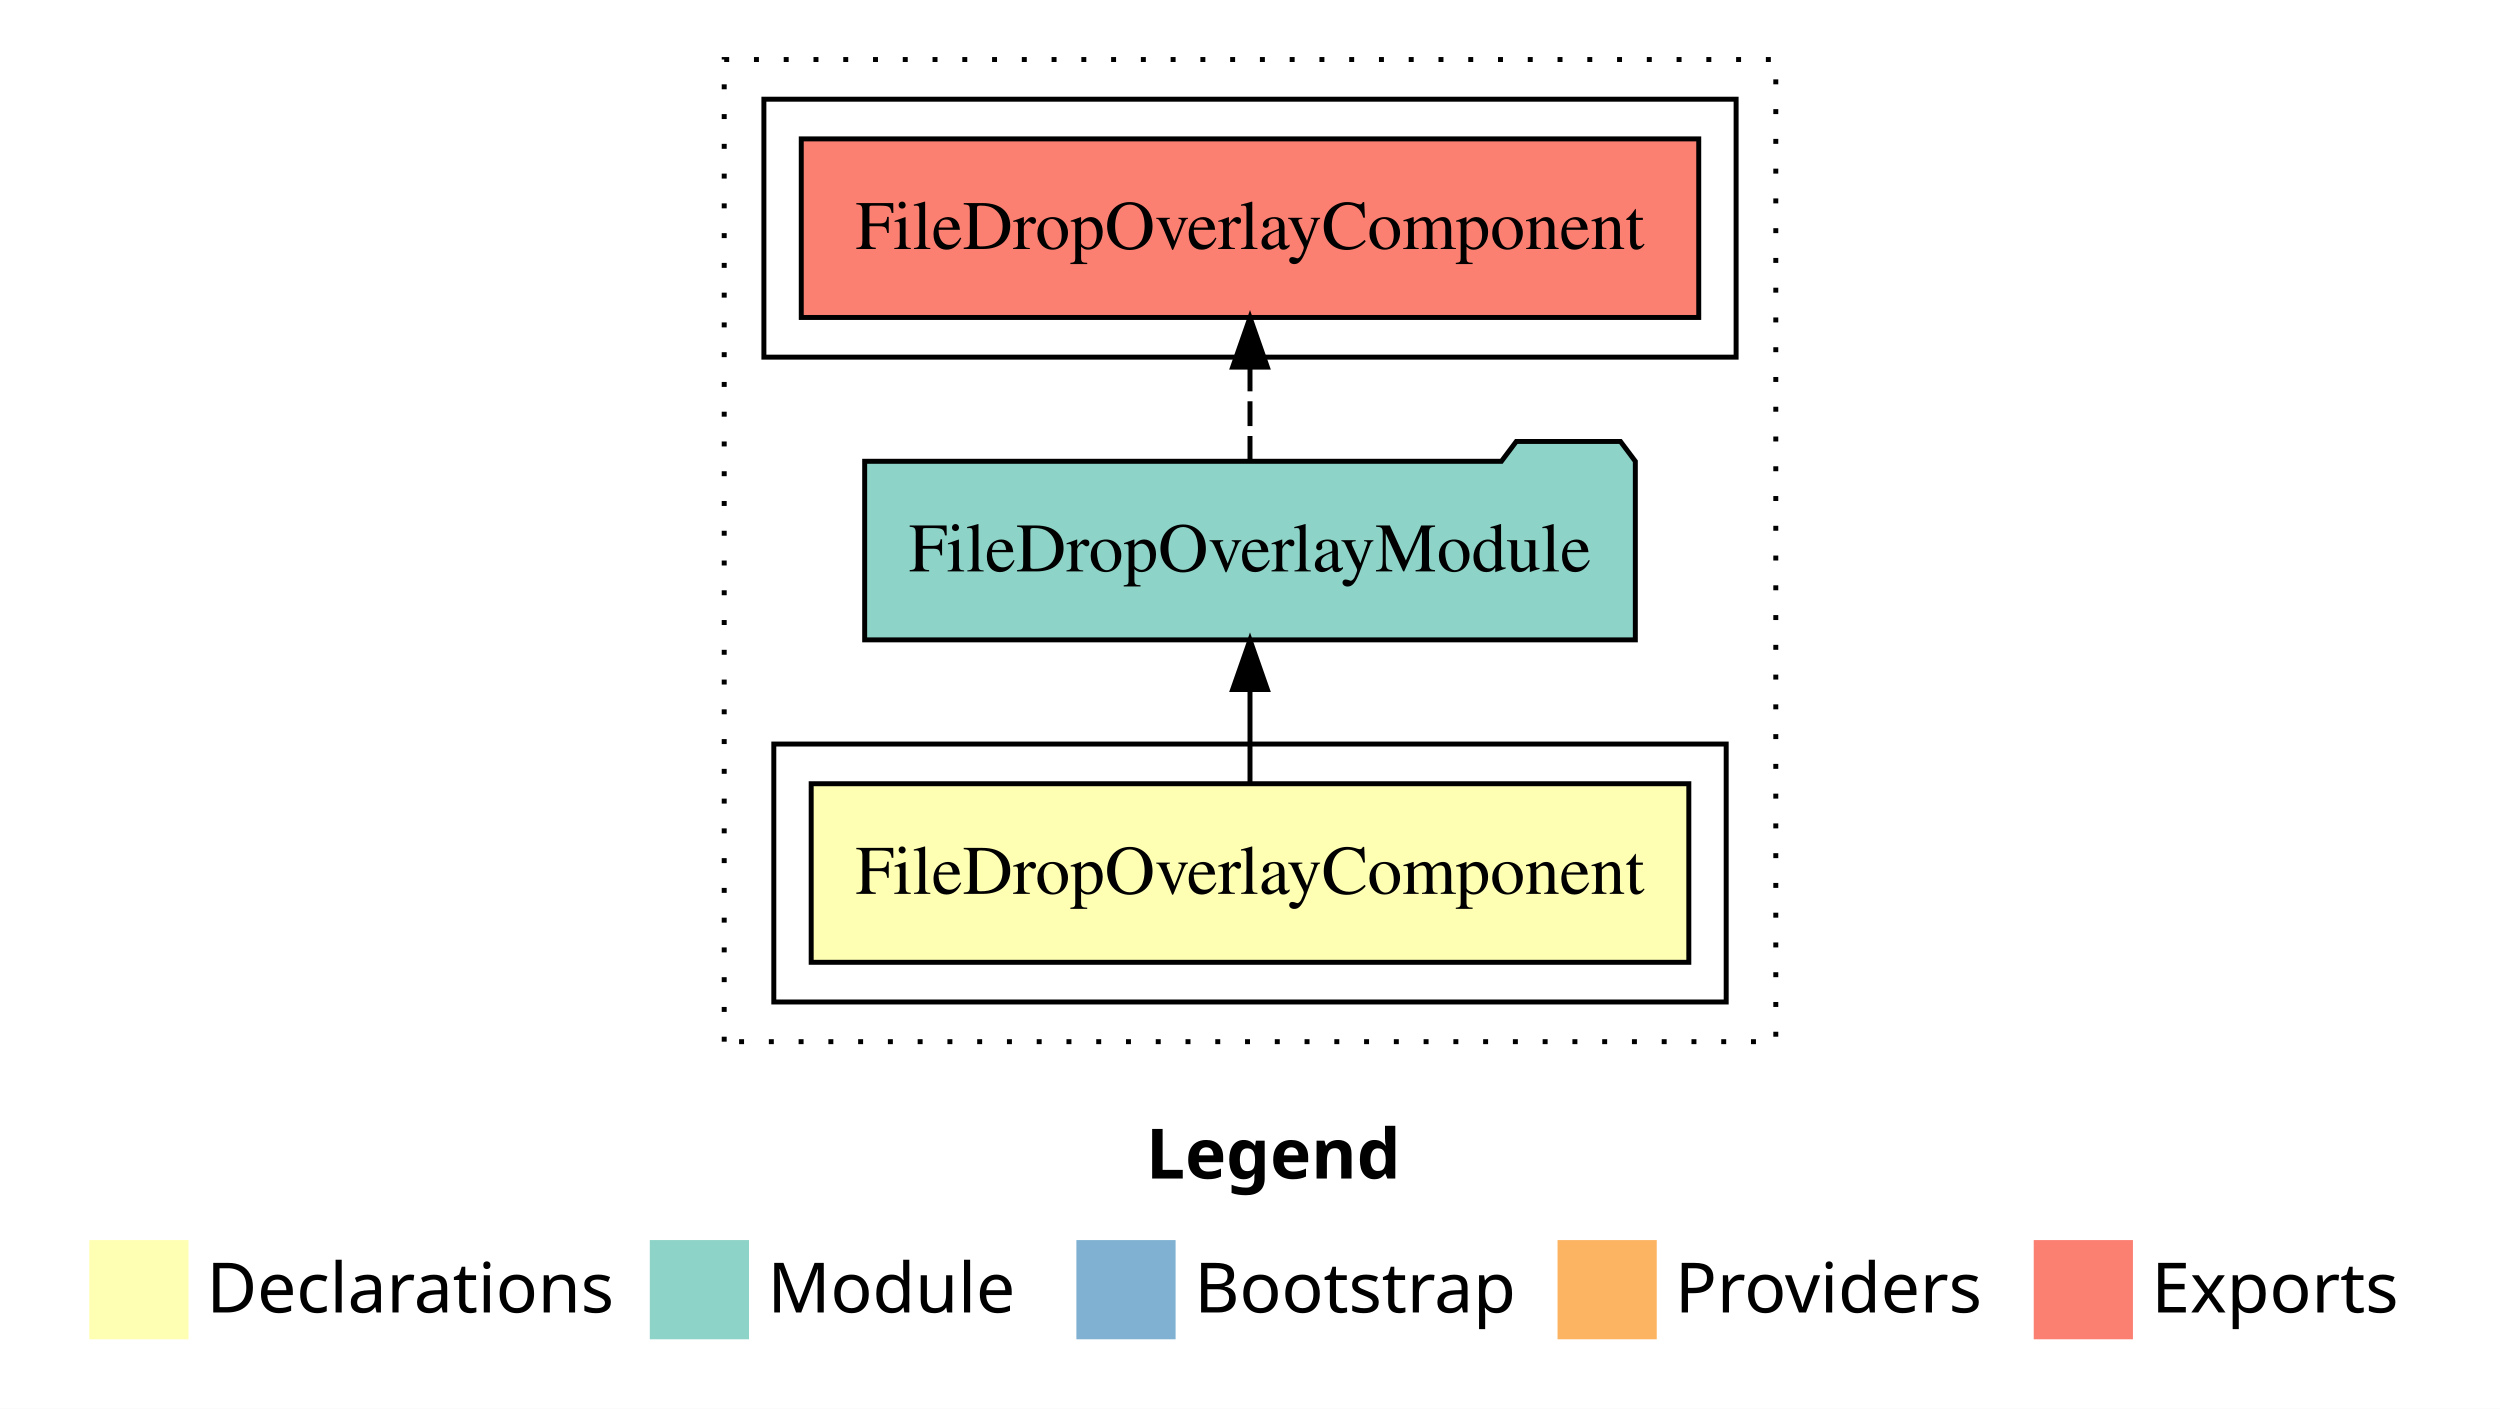
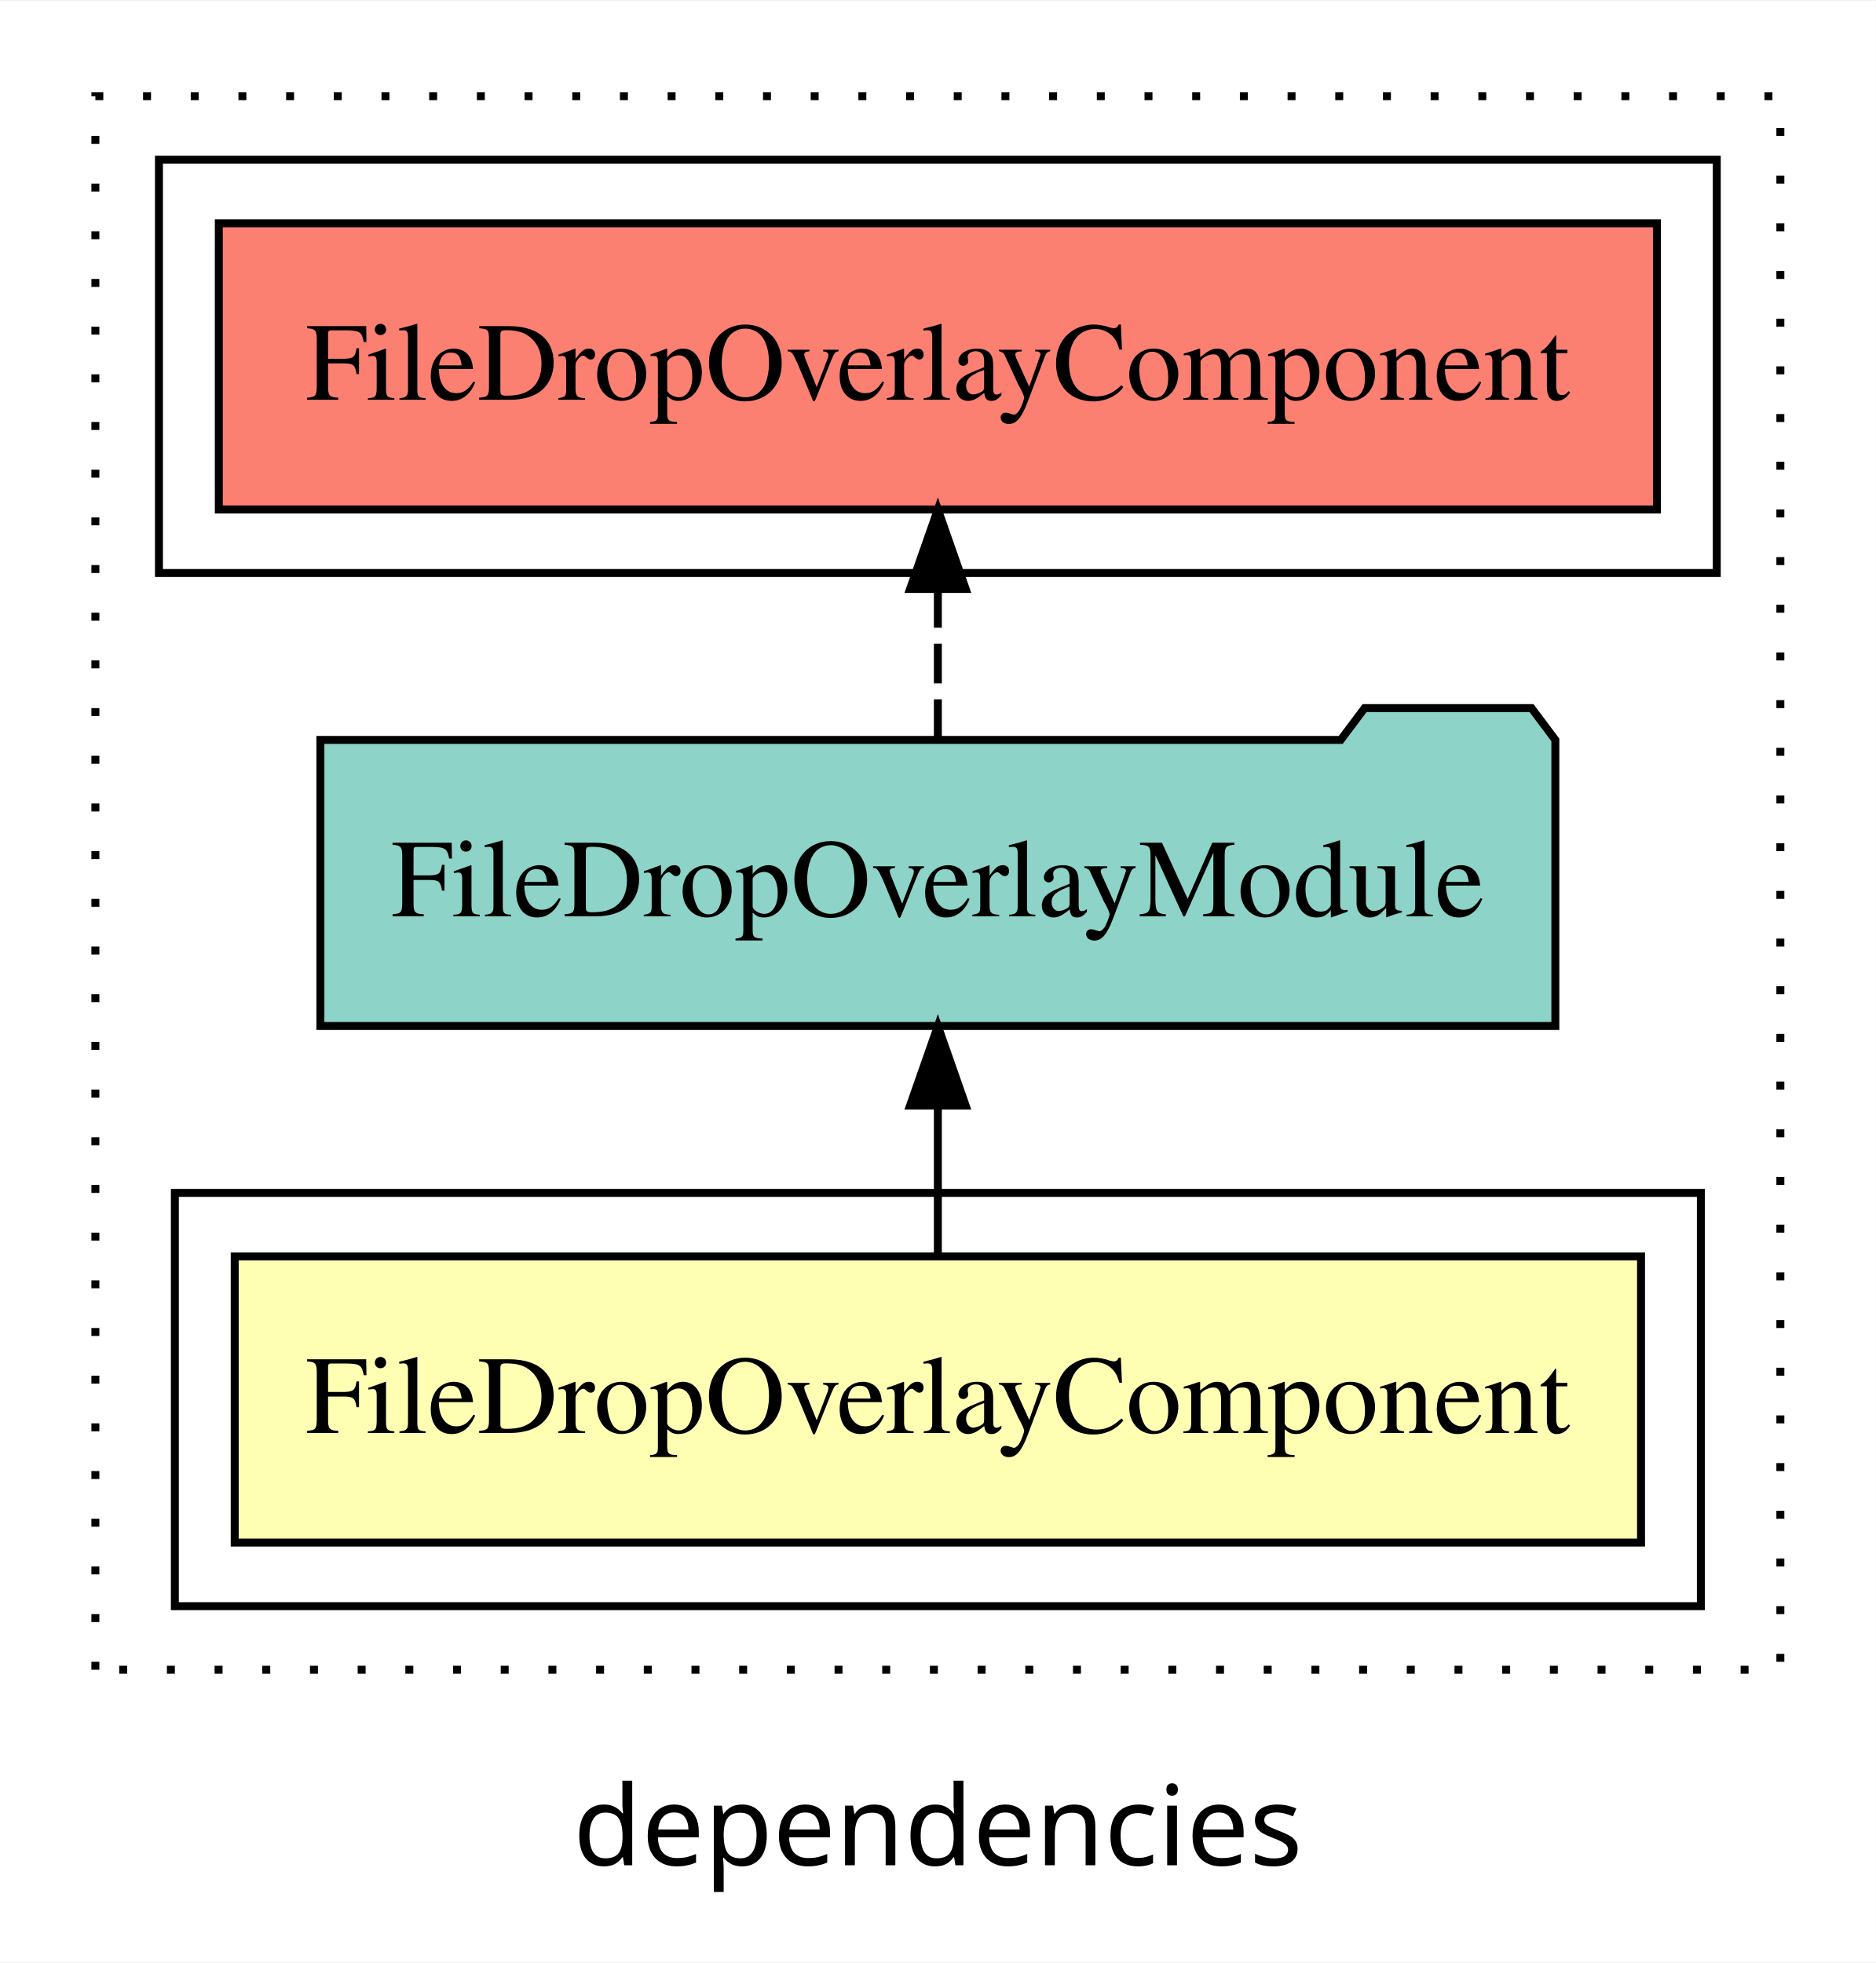
- <svg xmlns="http://www.w3.org/2000/svg" width="504pt" height="284pt" viewBox="0.00 0.00 504.00 284.00">
-   <g id="graph0" class="graph" transform="scale(1 1) rotate(0) translate(4 280)">
-     <polygon fill="#ffffff" stroke="transparent" points="-4,4 -4,-280 500,-280 500,4 -4,4" />
-     <text text-anchor="start" x="227.009" y="-42.4" font-family="sans-serif" font-weight="bold" font-size="14.00" fill="#000000">Legend</text>
-     <polygon fill="#ffffb3" stroke="transparent" points="14,-10 14,-30 34,-30 34,-10 14,-10" />
-     <text text-anchor="start" x="37.629" y="-15.4" font-family="sans-serif" font-size="14.00" fill="#000000">  Declarations</text>
-     <polygon fill="#8dd3c7" stroke="transparent" points="127,-10 127,-30 147,-30 147,-10 127,-10" />
-     <text text-anchor="start" x="150.725" y="-15.4" font-family="sans-serif" font-size="14.00" fill="#000000">  Module</text>
-     <polygon fill="#80b1d3" stroke="transparent" points="213,-10 213,-30 233,-30 233,-10 213,-10" />
-     <text text-anchor="start" x="236.781" y="-15.4" font-family="sans-serif" font-size="14.00" fill="#000000">  Bootstrap</text>
-     <polygon fill="#fdb462" stroke="transparent" points="310,-10 310,-30 330,-30 330,-10 310,-10" />
-     <text text-anchor="start" x="333.673" y="-15.4" font-family="sans-serif" font-size="14.00" fill="#000000">  Providers</text>
-     <polygon fill="#fb8072" stroke="transparent" points="406,-10 406,-30 426,-30 426,-10 406,-10" />
-     <text text-anchor="start" x="429.726" y="-15.4" font-family="sans-serif" font-size="14.00" fill="#000000">  Exports</text>
+ <svg xmlns="http://www.w3.org/2000/svg" width="236pt" height="247pt" viewBox="0.00 0.00 236.00 246.80">
+   <g id="graph0" class="graph" transform="scale(1 1) rotate(0) translate(4 242.8)">
+     <polygon fill="white" stroke="transparent" points="-4,4 -4,-242.8 232,-242.8 232,4 -4,4" />
+     <text text-anchor="middle" x="114" y="-8.2" font-family="sans-serif" font-size="14.00">dependencies</text>
    <g id="clust1" class="cluster">
-       <polygon fill="none" stroke="#000000" stroke-dasharray="1,5" points="142,-70 142,-268 354,-268 354,-70 142,-70" />
+       <polygon fill="none" stroke="black" stroke-dasharray="1,5" points="8,-32.8 8,-230.8 220,-230.8 220,-32.8 8,-32.8" />
    </g>
    <g id="clust2" class="cluster">
-       <polygon fill="none" stroke="#000000" points="152,-78 152,-130 344,-130 344,-78 152,-78" />
+       <polygon fill="none" stroke="black" points="18,-40.8 18,-92.8 210,-92.8 210,-40.8 18,-40.8" />
    </g>
    <g id="clust5" class="cluster">
-       <polygon fill="none" stroke="#000000" points="150,-208 150,-260 346,-260 346,-208 150,-208" />
+       <polygon fill="none" stroke="black" points="16,-170.8 16,-222.8 212,-222.8 212,-170.8 16,-170.8" />
    </g>
    <g id="node1" class="node">
-       <polygon fill="#ffffb3" stroke="#000000" points="336.465,-122 159.535,-122 159.535,-86 336.465,-86 336.465,-122" />
-       <text text-anchor="middle" x="248" y="-99.8" font-family="Times,serif" font-size="14.00" fill="#000000">FileDropOverlayComponent</text>
+       <polygon fill="#ffffb3" stroke="black" points="202.47,-84.8 25.53,-84.8 25.53,-48.8 202.47,-48.8 202.47,-84.8" />
+       <text text-anchor="middle" x="114" y="-62.6" font-family="Times,serif" font-size="14.00">FileDropOverlayComponent</text>
    </g>
    <g id="node2" class="node">
-       <polygon fill="#8dd3c7" stroke="#000000" points="325.683,-187 322.683,-191 301.683,-191 298.683,-187 170.317,-187 170.317,-151 325.683,-151 325.683,-187" />
-       <text text-anchor="middle" x="248" y="-164.8" font-family="Times,serif" font-size="14.00" fill="#000000">FileDropOverlayModule</text>
+       <polygon fill="#8dd3c7" stroke="black" points="191.69,-149.8 188.69,-153.8 167.69,-153.8 164.69,-149.8 36.31,-149.8 36.31,-113.8 191.69,-113.8 191.69,-149.8" />
+       <text text-anchor="middle" x="114" y="-127.6" font-family="Times,serif" font-size="14.00">FileDropOverlayModule</text>
    </g>
    <g id="edge1" class="edge">
-       <path fill="none" stroke="#000000" d="M248,-122.106C248,-122.106 248,-140.991 248,-140.991" />
-       <polygon fill="#000000" stroke="#000000" points="244.5,-140.991 248,-150.991 251.5,-140.991 244.5,-140.991" />
+       <path fill="none" stroke="black" d="M114,-84.91C114,-84.91 114,-103.79 114,-103.79" />
+       <polygon fill="black" stroke="black" points="110.5,-103.79 114,-113.79 117.5,-103.79 110.5,-103.79" />
    </g>
    <g id="node3" class="node">
-       <polygon fill="#fb8072" stroke="#000000" points="338.466,-252 157.534,-252 157.534,-216 338.466,-216 338.466,-252" />
-       <text text-anchor="middle" x="248" y="-229.8" font-family="Times,serif" font-size="14.00" fill="#000000">FileDropOverlayComponent </text>
+       <polygon fill="#fb8072" stroke="black" points="204.47,-214.8 23.53,-214.8 23.53,-178.8 204.47,-178.8 204.47,-214.8" />
+       <text text-anchor="middle" x="114" y="-192.6" font-family="Times,serif" font-size="14.00">FileDropOverlayComponent </text>
    </g>
    <g id="edge2" class="edge">
-       <path fill="none" stroke="#000000" stroke-dasharray="5,2" d="M248,-187.106C248,-187.106 248,-205.991 248,-205.991" />
-       <polygon fill="#000000" stroke="#000000" points="244.5,-205.991 248,-215.991 251.5,-205.991 244.5,-205.991" />
+       <path fill="none" stroke="black" stroke-dasharray="5,2" d="M114,-149.91C114,-149.91 114,-168.79 114,-168.79" />
+       <polygon fill="black" stroke="black" points="110.5,-168.79 114,-178.79 117.5,-168.79 110.5,-168.79" />
    </g>
  </g>
</svg>
